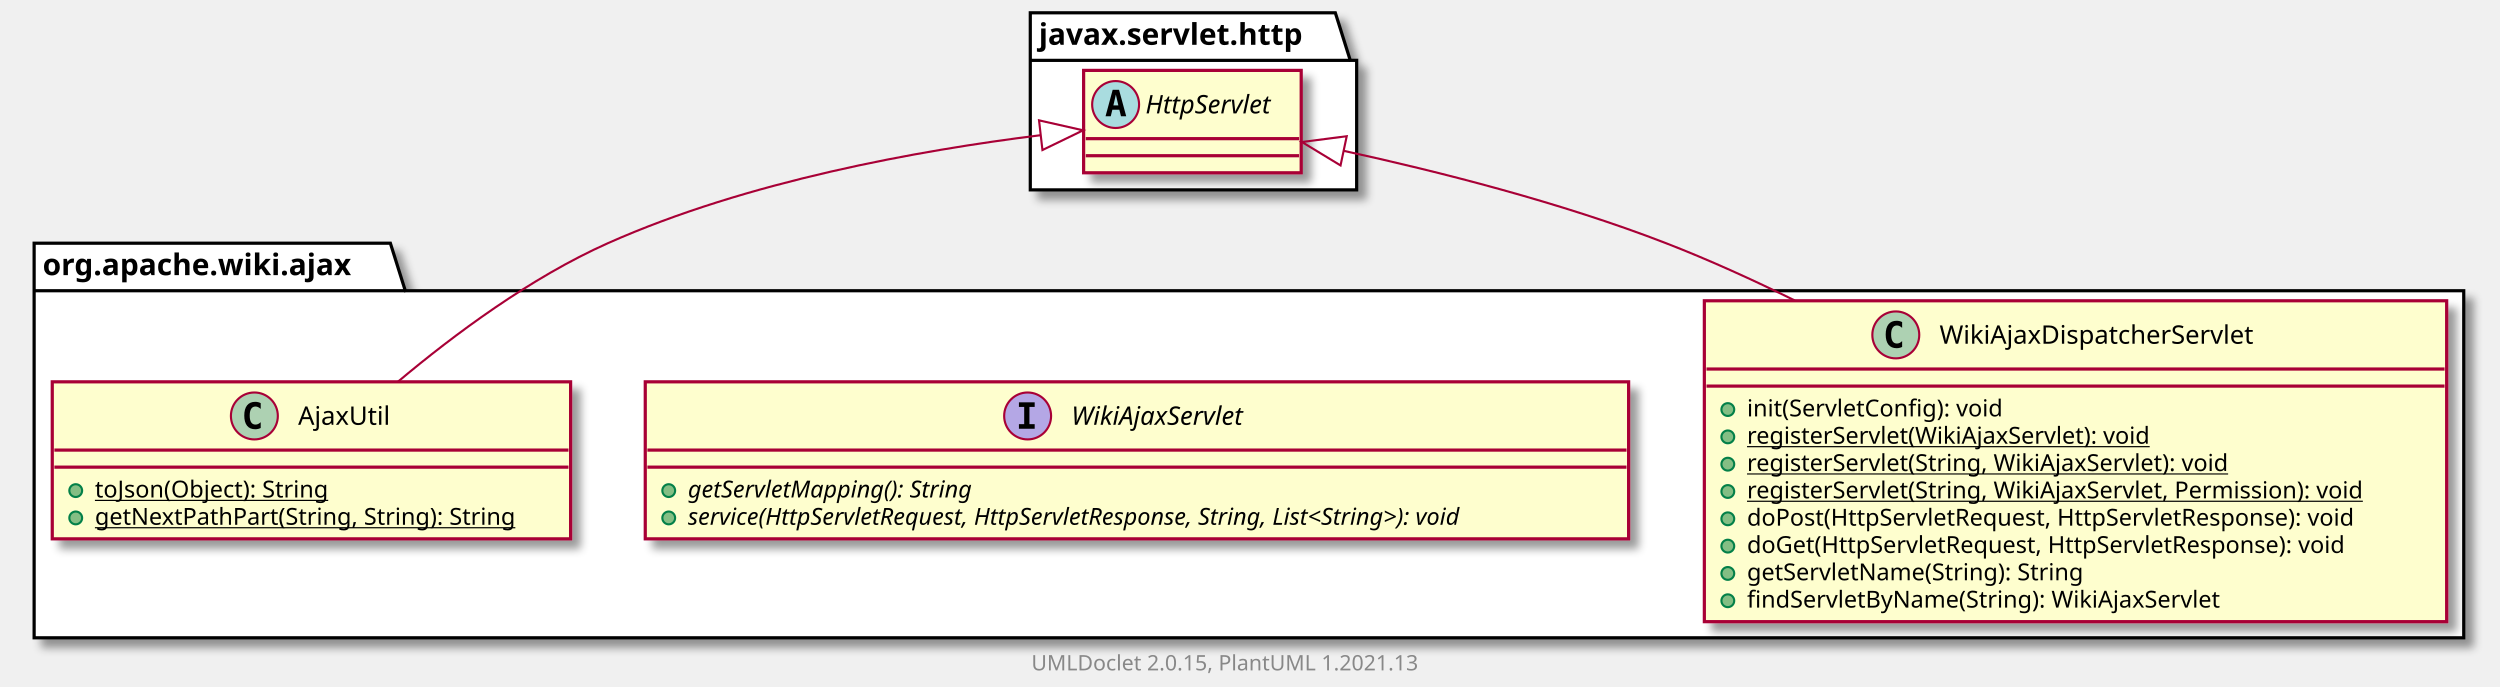
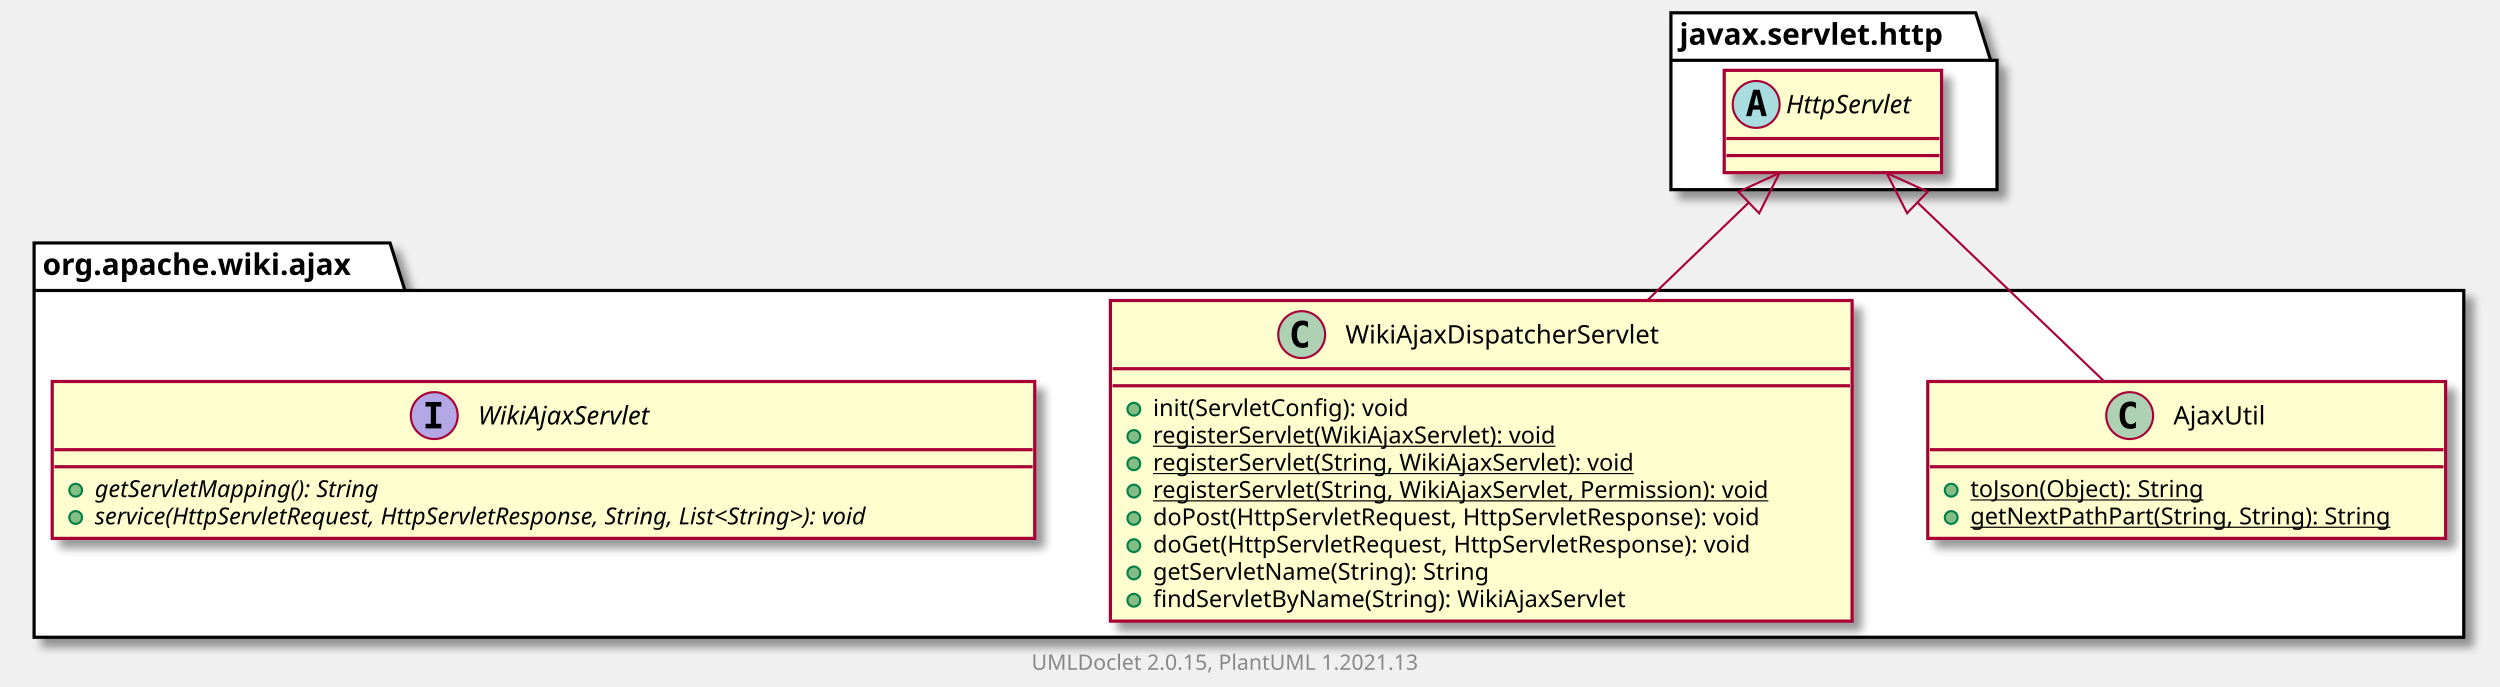
- <svg xmlns="http://www.w3.org/2000/svg" xmlns:xlink="http://www.w3.org/1999/xlink" contentScriptType="application/ecmascript" contentStyleType="text/css" height="322px" preserveAspectRatio="none" style="width:1172px;height:322px;background:#FFFFFF;" version="1.1" viewBox="0 0 1172 322" width="1172px" zoomAndPan="magnify">
+ <svg xmlns="http://www.w3.org/2000/svg" xmlns:xlink="http://www.w3.org/1999/xlink" contentScriptType="application/ecmascript" contentStyleType="text/css" height="322px" preserveAspectRatio="none" style="width:1173px;height:322px;background:#FFFFFF;" version="1.1" viewBox="0 0 1173 322" width="1173px" zoomAndPan="magnify">
  <defs>
-     <filter height="300%" id="f1sr8id85v77ca" width="300%" x="-1" y="-1">
+     <filter height="300%" id="fy1uh4vurxql8" width="300%" x="-1" y="-1">
      <feGaussianBlur result="blurOut" stdDeviation="2.0" />
      <feColorMatrix in="blurOut" result="blurOut2" type="matrix" values="0 0 0 0 0 0 0 0 0 0 0 0 0 0 0 0 0 0 .4 0" />
      <feOffset dx="4.0" dy="4.0" in="blurOut2" result="blurOut3" />
      <feBlend in="SourceGraphic" in2="blurOut3" mode="normal" />
    </filter>
  </defs>
  <g>
-     <polygon fill="#FFFFFF" filter="url(#f1sr8id85v77ca)" points="16,114,183,114,190,136.297,1155,136.297,1155,299,16,299,16,114" style="stroke:#000000;stroke-width:1.5;" />
+     <polygon fill="#FFFFFF" filter="url(#fy1uh4vurxql8)" points="16,114,183,114,190,136.297,1156,136.297,1156,299,16,299,16,114" style="stroke:#000000;stroke-width:1.5;" />
    <line style="stroke:#000000;stroke-width:1.5;" x1="16" x2="190" y1="136.297" y2="136.297" />
    <text fill="#000000" font-family="sans-serif" font-size="14" font-weight="bold" lengthAdjust="spacing" textLength="161" x="20" y="128.995">org.apache.wiki.ajax</text>
-     <polygon fill="#FFFFFF" filter="url(#f1sr8id85v77ca)" points="483,6,626,6,633,28.297,636,28.297,636,89,483,89,483,6" style="stroke:#000000;stroke-width:1.5;" />
-     <line style="stroke:#000000;stroke-width:1.5;" x1="483" x2="633" y1="28.297" y2="28.297" />
-     <text fill="#000000" font-family="sans-serif" font-size="14" font-weight="bold" lengthAdjust="spacing" textLength="137" x="487" y="20.995">javax.servlet.http</text>
+     <polygon fill="#FFFFFF" filter="url(#fy1uh4vurxql8)" points="784,6,927,6,934,28.297,937,28.297,937,89,784,89,784,6" style="stroke:#000000;stroke-width:1.5;" />
+     <line style="stroke:#000000;stroke-width:1.5;" x1="784" x2="934" y1="28.297" y2="28.297" />
+     <text fill="#000000" font-family="sans-serif" font-size="14" font-weight="bold" lengthAdjust="spacing" textLength="137" x="788" y="20.995">javax.servlet.http</text>
+     <a href="AjaxUtil.html" target="_top" title="AjaxUtil.html" xlink:actuate="onRequest" xlink:href="AjaxUtil.html" xlink:show="new" xlink:title="AjaxUtil.html" xlink:type="simple">
+       <rect codeLine="3" fill="#FEFECE" filter="url(#fy1uh4vurxql8)" height="73.609" id="org.apache.wiki.ajax.AjaxUtil" style="stroke:#A80036;stroke-width:1.5;" width="243" x="904.5" y="179" />
+       <ellipse cx="999.25" cy="195" fill="#ADD1B2" rx="11" ry="11" style="stroke:#A80036;stroke-width:1.0;" />
+       <path d="M1002.219,200.641 Q1001.641,200.938 1001,201.078 Q1000.359,201.234 999.656,201.234 Q997.156,201.234 995.828,199.594 Q994.516,197.938 994.516,194.812 Q994.516,191.688 995.828,190.031 Q997.156,188.375 999.656,188.375 Q1000.359,188.375 1001,188.531 Q1001.656,188.688 1002.219,188.984 L1002.219,191.703 Q1001.594,191.125 1001,190.859 Q1000.406,190.578 999.781,190.578 Q998.438,190.578 997.75,191.656 Q997.062,192.719 997.062,194.812 Q997.062,196.906 997.75,197.984 Q998.438,199.047 999.781,199.047 Q1000.406,199.047 1001,198.781 Q1001.594,198.5 1002.219,197.922 L1002.219,200.641 Z " fill="#000000" />
+       <text fill="#000000" font-family="sans-serif" font-size="12" lengthAdjust="spacing" textLength="45" x="1019.75" y="199.154">AjaxUtil</text>
+       <line style="stroke:#A80036;stroke-width:1.5;" x1="905.5" x2="1146.5" y1="211" y2="211" />
+       <line style="stroke:#A80036;stroke-width:1.5;" x1="905.5" x2="1146.5" y1="219" y2="219" />
+       <ellipse cx="915.5" cy="230" fill="#84BE84" rx="3" ry="3" style="stroke:#038048;stroke-width:1.0;" />
+       <text fill="#000000" font-family="sans-serif" font-size="11" lengthAdjust="spacing" text-decoration="underline" textLength="121" x="924.5" y="233.21">toJson(Object): String</text>
+       <ellipse cx="915.5" cy="242.805" fill="#84BE84" rx="3" ry="3" style="stroke:#038048;stroke-width:1.0;" />
+       <text fill="#000000" font-family="sans-serif" font-size="11" lengthAdjust="spacing" text-decoration="underline" textLength="217" x="924.5" y="246.015">getNextPathPart(String, String): String</text>
+     </a>
    <a href="WikiAjaxDispatcherServlet.html" target="_top" title="WikiAjaxDispatcherServlet.html" xlink:actuate="onRequest" xlink:href="WikiAjaxDispatcherServlet.html" xlink:show="new" xlink:title="WikiAjaxDispatcherServlet.html" xlink:type="simple">
-       <rect codeLine="3" fill="#FEFECE" filter="url(#f1sr8id85v77ca)" height="150.438" id="org.apache.wiki.ajax.WikiAjaxDispatcherServlet" style="stroke:#A80036;stroke-width:1.5;" width="348" x="799" y="141" />
-       <ellipse cx="888.75" cy="157" fill="#ADD1B2" rx="11" ry="11" style="stroke:#A80036;stroke-width:1.0;" />
-       <path d="M891.719,162.641 Q891.141,162.938 890.5,163.078 Q889.859,163.234 889.156,163.234 Q886.656,163.234 885.328,161.594 Q884.016,159.938 884.016,156.812 Q884.016,153.688 885.328,152.031 Q886.656,150.375 889.156,150.375 Q889.859,150.375 890.5,150.531 Q891.156,150.688 891.719,150.984 L891.719,153.703 Q891.094,153.125 890.5,152.859 Q889.906,152.578 889.281,152.578 Q887.938,152.578 887.25,153.656 Q886.562,154.719 886.562,156.812 Q886.562,158.906 887.25,159.984 Q887.938,161.047 889.281,161.047 Q889.906,161.047 890.5,160.781 Q891.094,160.5 891.719,159.922 L891.719,162.641 Z " fill="#000000" />
-       <text fill="#000000" font-family="sans-serif" font-size="12" lengthAdjust="spacing" textLength="160" x="909.25" y="161.154">WikiAjaxDispatcherServlet</text>
-       <line style="stroke:#A80036;stroke-width:1.5;" x1="800" x2="1146" y1="173" y2="173" />
-       <line style="stroke:#A80036;stroke-width:1.5;" x1="800" x2="1146" y1="181" y2="181" />
-       <ellipse cx="810" cy="192" fill="#84BE84" rx="3" ry="3" style="stroke:#038048;stroke-width:1.0;" />
-       <text fill="#000000" font-family="sans-serif" font-size="11" lengthAdjust="spacing" textLength="132" x="819" y="195.21">init(ServletConfig): void</text>
-       <ellipse cx="810" cy="204.805" fill="#84BE84" rx="3" ry="3" style="stroke:#038048;stroke-width:1.0;" />
-       <text fill="#000000" font-family="sans-serif" font-size="11" lengthAdjust="spacing" text-decoration="underline" textLength="208" x="819" y="208.015">registerServlet(WikiAjaxServlet): void</text>
-       <ellipse cx="810" cy="217.609" fill="#84BE84" rx="3" ry="3" style="stroke:#038048;stroke-width:1.0;" />
-       <text fill="#000000" font-family="sans-serif" font-size="11" lengthAdjust="spacing" text-decoration="underline" textLength="250" x="819" y="220.82">registerServlet(String, WikiAjaxServlet): void</text>
-       <ellipse cx="810" cy="230.414" fill="#84BE84" rx="3" ry="3" style="stroke:#038048;stroke-width:1.0;" />
-       <text fill="#000000" font-family="sans-serif" font-size="11" lengthAdjust="spacing" text-decoration="underline" textLength="322" x="819" y="233.625">registerServlet(String, WikiAjaxServlet, Permission): void</text>
-       <ellipse cx="810" cy="243.219" fill="#84BE84" rx="3" ry="3" style="stroke:#038048;stroke-width:1.0;" />
-       <text fill="#000000" font-family="sans-serif" font-size="11" lengthAdjust="spacing" textLength="314" x="819" y="246.429">doPost(HttpServletRequest, HttpServletResponse): void</text>
-       <ellipse cx="810" cy="256.023" fill="#84BE84" rx="3" ry="3" style="stroke:#038048;stroke-width:1.0;" />
-       <text fill="#000000" font-family="sans-serif" font-size="11" lengthAdjust="spacing" textLength="309" x="819" y="259.234">doGet(HttpServletRequest, HttpServletResponse): void</text>
-       <ellipse cx="810" cy="268.828" fill="#84BE84" rx="3" ry="3" style="stroke:#038048;stroke-width:1.0;" />
-       <text fill="#000000" font-family="sans-serif" font-size="11" lengthAdjust="spacing" textLength="175" x="819" y="272.039">getServletName(String): String</text>
-       <ellipse cx="810" cy="281.633" fill="#84BE84" rx="3" ry="3" style="stroke:#038048;stroke-width:1.0;" />
-       <text fill="#000000" font-family="sans-serif" font-size="11" lengthAdjust="spacing" textLength="242" x="819" y="284.843">findServletByName(String): WikiAjaxServlet</text>
+       <rect codeLine="8" fill="#FEFECE" filter="url(#fy1uh4vurxql8)" height="150.438" id="org.apache.wiki.ajax.WikiAjaxDispatcherServlet" style="stroke:#A80036;stroke-width:1.5;" width="348" x="521" y="141" />
+       <ellipse cx="610.75" cy="157" fill="#ADD1B2" rx="11" ry="11" style="stroke:#A80036;stroke-width:1.0;" />
+       <path d="M613.719,162.641 Q613.141,162.938 612.5,163.078 Q611.859,163.234 611.156,163.234 Q608.656,163.234 607.328,161.594 Q606.016,159.938 606.016,156.812 Q606.016,153.688 607.328,152.031 Q608.656,150.375 611.156,150.375 Q611.859,150.375 612.5,150.531 Q613.156,150.688 613.719,150.984 L613.719,153.703 Q613.094,153.125 612.5,152.859 Q611.906,152.578 611.281,152.578 Q609.938,152.578 609.25,153.656 Q608.562,154.719 608.562,156.812 Q608.562,158.906 609.25,159.984 Q609.938,161.047 611.281,161.047 Q611.906,161.047 612.5,160.781 Q613.094,160.5 613.719,159.922 L613.719,162.641 Z " fill="#000000" />
+       <text fill="#000000" font-family="sans-serif" font-size="12" lengthAdjust="spacing" textLength="160" x="631.25" y="161.154">WikiAjaxDispatcherServlet</text>
+       <line style="stroke:#A80036;stroke-width:1.5;" x1="522" x2="868" y1="173" y2="173" />
+       <line style="stroke:#A80036;stroke-width:1.5;" x1="522" x2="868" y1="181" y2="181" />
+       <ellipse cx="532" cy="192" fill="#84BE84" rx="3" ry="3" style="stroke:#038048;stroke-width:1.0;" />
+       <text fill="#000000" font-family="sans-serif" font-size="11" lengthAdjust="spacing" textLength="132" x="541" y="195.21">init(ServletConfig): void</text>
+       <ellipse cx="532" cy="204.805" fill="#84BE84" rx="3" ry="3" style="stroke:#038048;stroke-width:1.0;" />
+       <text fill="#000000" font-family="sans-serif" font-size="11" lengthAdjust="spacing" text-decoration="underline" textLength="208" x="541" y="208.015">registerServlet(WikiAjaxServlet): void</text>
+       <ellipse cx="532" cy="217.609" fill="#84BE84" rx="3" ry="3" style="stroke:#038048;stroke-width:1.0;" />
+       <text fill="#000000" font-family="sans-serif" font-size="11" lengthAdjust="spacing" text-decoration="underline" textLength="250" x="541" y="220.82">registerServlet(String, WikiAjaxServlet): void</text>
+       <ellipse cx="532" cy="230.414" fill="#84BE84" rx="3" ry="3" style="stroke:#038048;stroke-width:1.0;" />
+       <text fill="#000000" font-family="sans-serif" font-size="11" lengthAdjust="spacing" text-decoration="underline" textLength="322" x="541" y="233.625">registerServlet(String, WikiAjaxServlet, Permission): void</text>
+       <ellipse cx="532" cy="243.219" fill="#84BE84" rx="3" ry="3" style="stroke:#038048;stroke-width:1.0;" />
+       <text fill="#000000" font-family="sans-serif" font-size="11" lengthAdjust="spacing" textLength="314" x="541" y="246.429">doPost(HttpServletRequest, HttpServletResponse): void</text>
+       <ellipse cx="532" cy="256.023" fill="#84BE84" rx="3" ry="3" style="stroke:#038048;stroke-width:1.0;" />
+       <text fill="#000000" font-family="sans-serif" font-size="11" lengthAdjust="spacing" textLength="309" x="541" y="259.234">doGet(HttpServletRequest, HttpServletResponse): void</text>
+       <ellipse cx="532" cy="268.828" fill="#84BE84" rx="3" ry="3" style="stroke:#038048;stroke-width:1.0;" />
+       <text fill="#000000" font-family="sans-serif" font-size="11" lengthAdjust="spacing" textLength="175" x="541" y="272.039">getServletName(String): String</text>
+       <ellipse cx="532" cy="281.633" fill="#84BE84" rx="3" ry="3" style="stroke:#038048;stroke-width:1.0;" />
+       <text fill="#000000" font-family="sans-serif" font-size="11" lengthAdjust="spacing" textLength="242" x="541" y="284.843">findServletByName(String): WikiAjaxServlet</text>
    </a>
    <a href="WikiAjaxServlet.html" target="_top" title="WikiAjaxServlet.html" xlink:actuate="onRequest" xlink:href="WikiAjaxServlet.html" xlink:show="new" xlink:title="WikiAjaxServlet.html" xlink:type="simple">
-       <rect codeLine="14" fill="#FEFECE" filter="url(#f1sr8id85v77ca)" height="73.609" id="org.apache.wiki.ajax.WikiAjaxServlet" style="stroke:#A80036;stroke-width:1.5;" width="461" x="302.5" y="179" />
-       <ellipse cx="481.75" cy="195" fill="#B4A7E5" rx="11" ry="11" style="stroke:#A80036;stroke-width:1.0;" />
-       <path d="M477.672,190.766 L477.672,188.609 L485.062,188.609 L485.062,190.766 L482.594,190.766 L482.594,198.844 L485.062,198.844 L485.062,201 L477.672,201 L477.672,198.844 L480.141,198.844 L480.141,190.766 L477.672,190.766 Z " fill="#000000" />
-       <text fill="#000000" font-family="sans-serif" font-size="12" font-style="italic" lengthAdjust="spacing" textLength="94" x="502.25" y="199.154">WikiAjaxServlet</text>
-       <line style="stroke:#A80036;stroke-width:1.5;" x1="303.5" x2="762.5" y1="211" y2="211" />
-       <line style="stroke:#A80036;stroke-width:1.5;" x1="303.5" x2="762.5" y1="219" y2="219" />
-       <ellipse cx="313.5" cy="230" fill="#84BE84" rx="3" ry="3" style="stroke:#038048;stroke-width:1.0;" />
-       <text fill="#000000" font-family="sans-serif" font-size="11" font-style="italic" lengthAdjust="spacing" textLength="154" x="322.5" y="233.21">getServletMapping(): String</text>
-       <ellipse cx="313.5" cy="242.805" fill="#84BE84" rx="3" ry="3" style="stroke:#038048;stroke-width:1.0;" />
-       <text fill="#000000" font-family="sans-serif" font-size="11" font-style="italic" lengthAdjust="spacing" textLength="435" x="322.5" y="246.015">service(HttpServletRequest, HttpServletResponse, String, List&lt;String&gt;): void</text>
+       <rect codeLine="19" fill="#FEFECE" filter="url(#fy1uh4vurxql8)" height="73.609" id="org.apache.wiki.ajax.WikiAjaxServlet" style="stroke:#A80036;stroke-width:1.5;" width="461" x="24.5" y="179" />
+       <ellipse cx="203.75" cy="195" fill="#B4A7E5" rx="11" ry="11" style="stroke:#A80036;stroke-width:1.0;" />
+       <path d="M199.672,190.766 L199.672,188.609 L207.062,188.609 L207.062,190.766 L204.594,190.766 L204.594,198.844 L207.062,198.844 L207.062,201 L199.672,201 L199.672,198.844 L202.141,198.844 L202.141,190.766 L199.672,190.766 Z " fill="#000000" />
+       <text fill="#000000" font-family="sans-serif" font-size="12" font-style="italic" lengthAdjust="spacing" textLength="94" x="224.25" y="199.154">WikiAjaxServlet</text>
+       <line style="stroke:#A80036;stroke-width:1.5;" x1="25.5" x2="484.5" y1="211" y2="211" />
+       <line style="stroke:#A80036;stroke-width:1.5;" x1="25.5" x2="484.5" y1="219" y2="219" />
+       <ellipse cx="35.5" cy="230" fill="#84BE84" rx="3" ry="3" style="stroke:#038048;stroke-width:1.0;" />
+       <text fill="#000000" font-family="sans-serif" font-size="11" font-style="italic" lengthAdjust="spacing" textLength="154" x="44.5" y="233.21">getServletMapping(): String</text>
+       <ellipse cx="35.5" cy="242.805" fill="#84BE84" rx="3" ry="3" style="stroke:#038048;stroke-width:1.0;" />
+       <text fill="#000000" font-family="sans-serif" font-size="11" font-style="italic" lengthAdjust="spacing" textLength="435" x="44.5" y="246.015">service(HttpServletRequest, HttpServletResponse, String, List&lt;String&gt;): void</text>
    </a>
-     <a href="AjaxUtil.html" target="_top" title="AjaxUtil.html" xlink:actuate="onRequest" xlink:href="AjaxUtil.html" xlink:show="new" xlink:title="AjaxUtil.html" xlink:type="simple">
-       <rect codeLine="19" fill="#FEFECE" filter="url(#f1sr8id85v77ca)" height="73.609" id="org.apache.wiki.ajax.AjaxUtil" style="stroke:#A80036;stroke-width:1.5;" width="243" x="24.5" y="179" />
-       <ellipse cx="119.25" cy="195" fill="#ADD1B2" rx="11" ry="11" style="stroke:#A80036;stroke-width:1.0;" />
-       <path d="M122.219,200.641 Q121.641,200.938 121,201.078 Q120.359,201.234 119.656,201.234 Q117.156,201.234 115.828,199.594 Q114.516,197.938 114.516,194.812 Q114.516,191.688 115.828,190.031 Q117.156,188.375 119.656,188.375 Q120.359,188.375 121,188.531 Q121.656,188.688 122.219,188.984 L122.219,191.703 Q121.594,191.125 121,190.859 Q120.406,190.578 119.781,190.578 Q118.438,190.578 117.75,191.656 Q117.062,192.719 117.062,194.812 Q117.062,196.906 117.75,197.984 Q118.438,199.047 119.781,199.047 Q120.406,199.047 121,198.781 Q121.594,198.5 122.219,197.922 L122.219,200.641 Z " fill="#000000" />
-       <text fill="#000000" font-family="sans-serif" font-size="12" lengthAdjust="spacing" textLength="45" x="139.75" y="199.154">AjaxUtil</text>
-       <line style="stroke:#A80036;stroke-width:1.5;" x1="25.5" x2="266.5" y1="211" y2="211" />
-       <line style="stroke:#A80036;stroke-width:1.5;" x1="25.5" x2="266.5" y1="219" y2="219" />
-       <ellipse cx="35.5" cy="230" fill="#84BE84" rx="3" ry="3" style="stroke:#038048;stroke-width:1.0;" />
-       <text fill="#000000" font-family="sans-serif" font-size="11" lengthAdjust="spacing" text-decoration="underline" textLength="121" x="44.5" y="233.21">toJson(Object): String</text>
-       <ellipse cx="35.5" cy="242.805" fill="#84BE84" rx="3" ry="3" style="stroke:#038048;stroke-width:1.0;" />
-       <text fill="#000000" font-family="sans-serif" font-size="11" lengthAdjust="spacing" text-decoration="underline" textLength="217" x="44.5" y="246.015">getNextPathPart(String, String): String</text>
-     </a>
-     <rect codeLine="29" fill="#FEFECE" filter="url(#f1sr8id85v77ca)" height="48" id="javax.servlet.http.HttpServlet" style="stroke:#A80036;stroke-width:1.5;" width="102" x="508" y="33" />
-     <ellipse cx="523" cy="49" fill="#A9DCDF" rx="11" ry="11" style="stroke:#A80036;stroke-width:1.0;" />
-     <path d="M523.109,44.344 L521.953,49.422 L524.281,49.422 L523.109,44.344 Z M521.625,42.109 L524.609,42.109 L527.969,54.5 L525.516,54.5 L524.75,51.438 L521.469,51.438 L520.719,54.5 L518.281,54.5 L521.625,42.109 Z " fill="#000000" />
-     <text fill="#000000" font-family="sans-serif" font-size="12" font-style="italic" lengthAdjust="spacing" textLength="70" x="537" y="53.154">HttpServlet</text>
-     <line style="stroke:#A80036;stroke-width:1.5;" x1="509" x2="609" y1="65" y2="65" />
-     <line style="stroke:#A80036;stroke-width:1.5;" x1="509" x2="609" y1="73" y2="73" />
-     <path codeLine="24" d="M629.946,70.718 C674.202,80.369 731.885,94.96 781,114 C800.972,121.743 821.525,131.065 841.419,140.886 " fill="none" id="javax.servlet.http.HttpServlet-backto-org.apache.wiki.ajax.WikiAjaxDispatcherServlet" style="stroke:#A80036;stroke-width:1.0;" />
-     <polygon fill="none" points="628.446,77.556,610.327,66.57,631.342,63.858,628.446,77.556" style="stroke:#A80036;stroke-width:1.0;" />
-     <path codeLine="25" d="M487.593,63.415 C430.743,70.485 350.178,84.965 285,114 C248.772,130.139 212.809,156.896 186.542,178.956 " fill="none" id="javax.servlet.http.HttpServlet-backto-org.apache.wiki.ajax.AjaxUtil" style="stroke:#A80036;stroke-width:1.0;" />
-     <polygon fill="none" points="487.096,56.426,507.765,61.093,488.697,70.334,487.096,56.426" style="stroke:#A80036;stroke-width:1.0;" />
-     <text fill="#888888" font-family="sans-serif" font-size="10" lengthAdjust="spacing" textLength="192" x="483.5" y="314.282">UMLDoclet 2.0.15, PlantUML 1.2021.13</text>
+     <rect codeLine="29" fill="#FEFECE" filter="url(#fy1uh4vurxql8)" height="48" id="javax.servlet.http.HttpServlet" style="stroke:#A80036;stroke-width:1.5;" width="102" x="809" y="33" />
+     <ellipse cx="824" cy="49" fill="#A9DCDF" rx="11" ry="11" style="stroke:#A80036;stroke-width:1.0;" />
+     <path d="M824.109,44.344 L822.953,49.422 L825.281,49.422 L824.109,44.344 Z M822.625,42.109 L825.609,42.109 L828.969,54.5 L826.516,54.5 L825.75,51.438 L822.469,51.438 L821.719,54.5 L819.281,54.5 L822.625,42.109 Z " fill="#000000" />
+     <text fill="#000000" font-family="sans-serif" font-size="12" font-style="italic" lengthAdjust="spacing" textLength="70" x="838" y="53.154">HttpServlet</text>
+     <line style="stroke:#A80036;stroke-width:1.5;" x1="810" x2="910" y1="65" y2="65" />
+     <line style="stroke:#A80036;stroke-width:1.5;" x1="810" x2="910" y1="73" y2="73" />
+     <path codeLine="24" d="M899.754,95.077 C926.268,120.474 960.952,153.695 987.255,178.889 " fill="none" id="javax.servlet.http.HttpServlet-backto-org.apache.wiki.ajax.AjaxUtil" style="stroke:#A80036;stroke-width:1.0;" />
+     <polygon fill="none" points="894.813,100.038,885.212,81.149,904.497,89.928,894.813,100.038" style="stroke:#A80036;stroke-width:1.0;" />
+     <path codeLine="25" d="M820.458,95.104 C806.13,108.911 789.404,125.028 772.923,140.911 " fill="none" id="javax.servlet.http.HttpServlet-backto-org.apache.wiki.ajax.WikiAjaxDispatcherServlet" style="stroke:#A80036;stroke-width:1.0;" />
+     <polygon fill="none" points="815.681,89.986,834.94,81.149,825.396,100.067,815.681,89.986" style="stroke:#A80036;stroke-width:1.0;" />
+     <text fill="#888888" font-family="sans-serif" font-size="10" lengthAdjust="spacing" textLength="192" x="484" y="314.282">UMLDoclet 2.0.15, PlantUML 1.2021.13</text>
  </g>
</svg>
